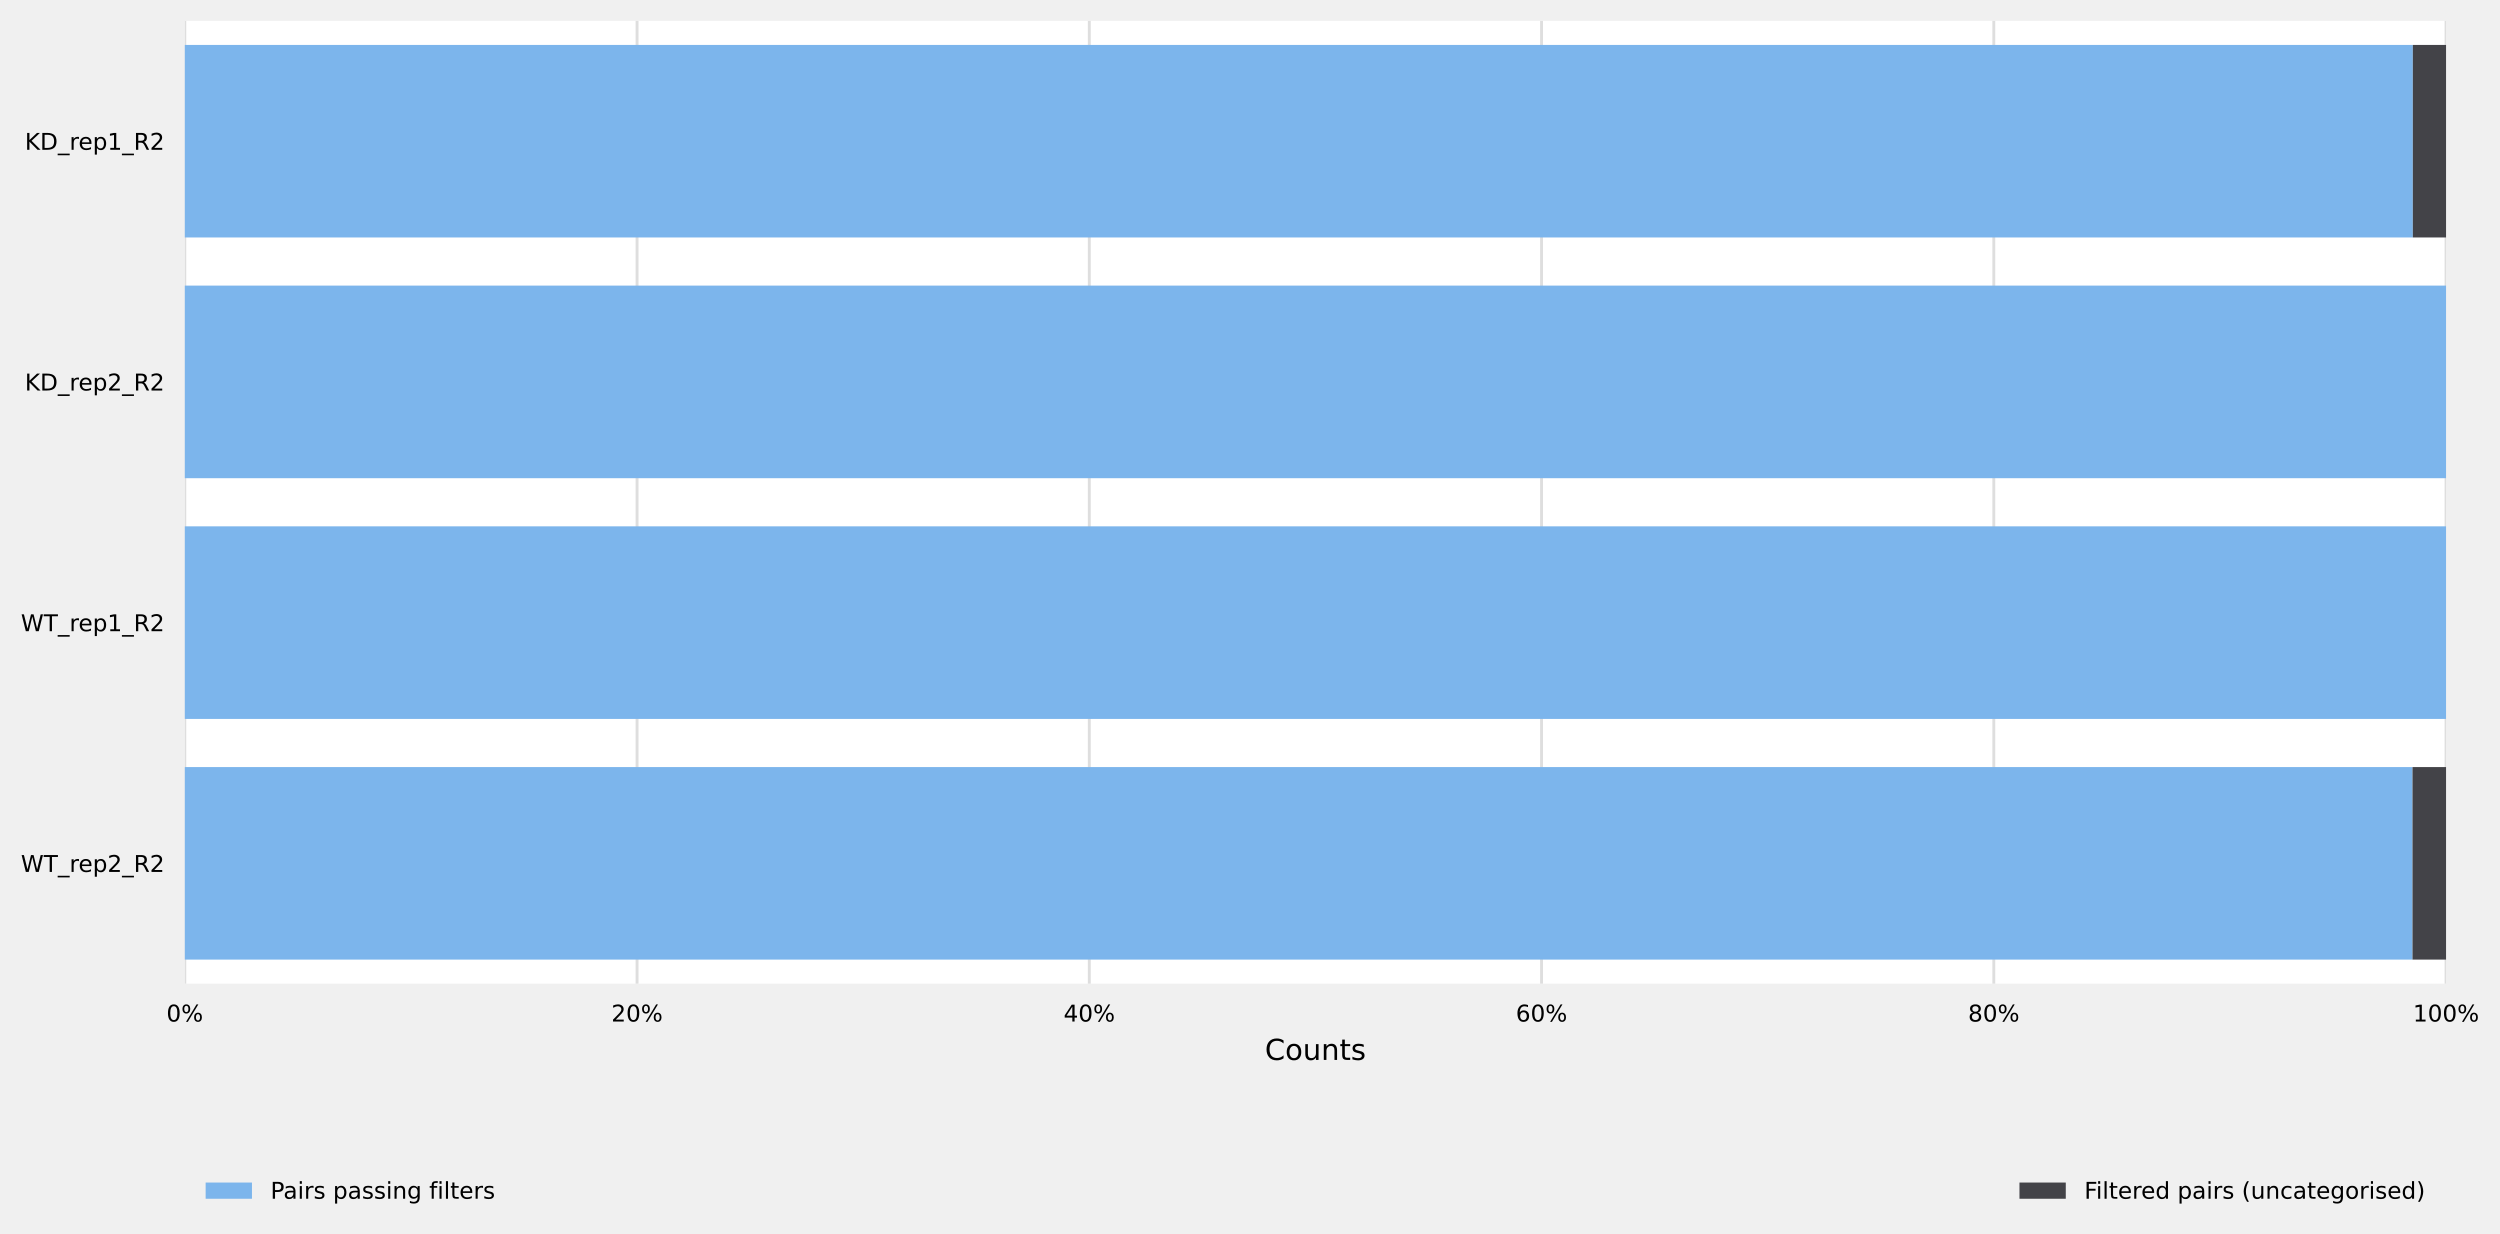
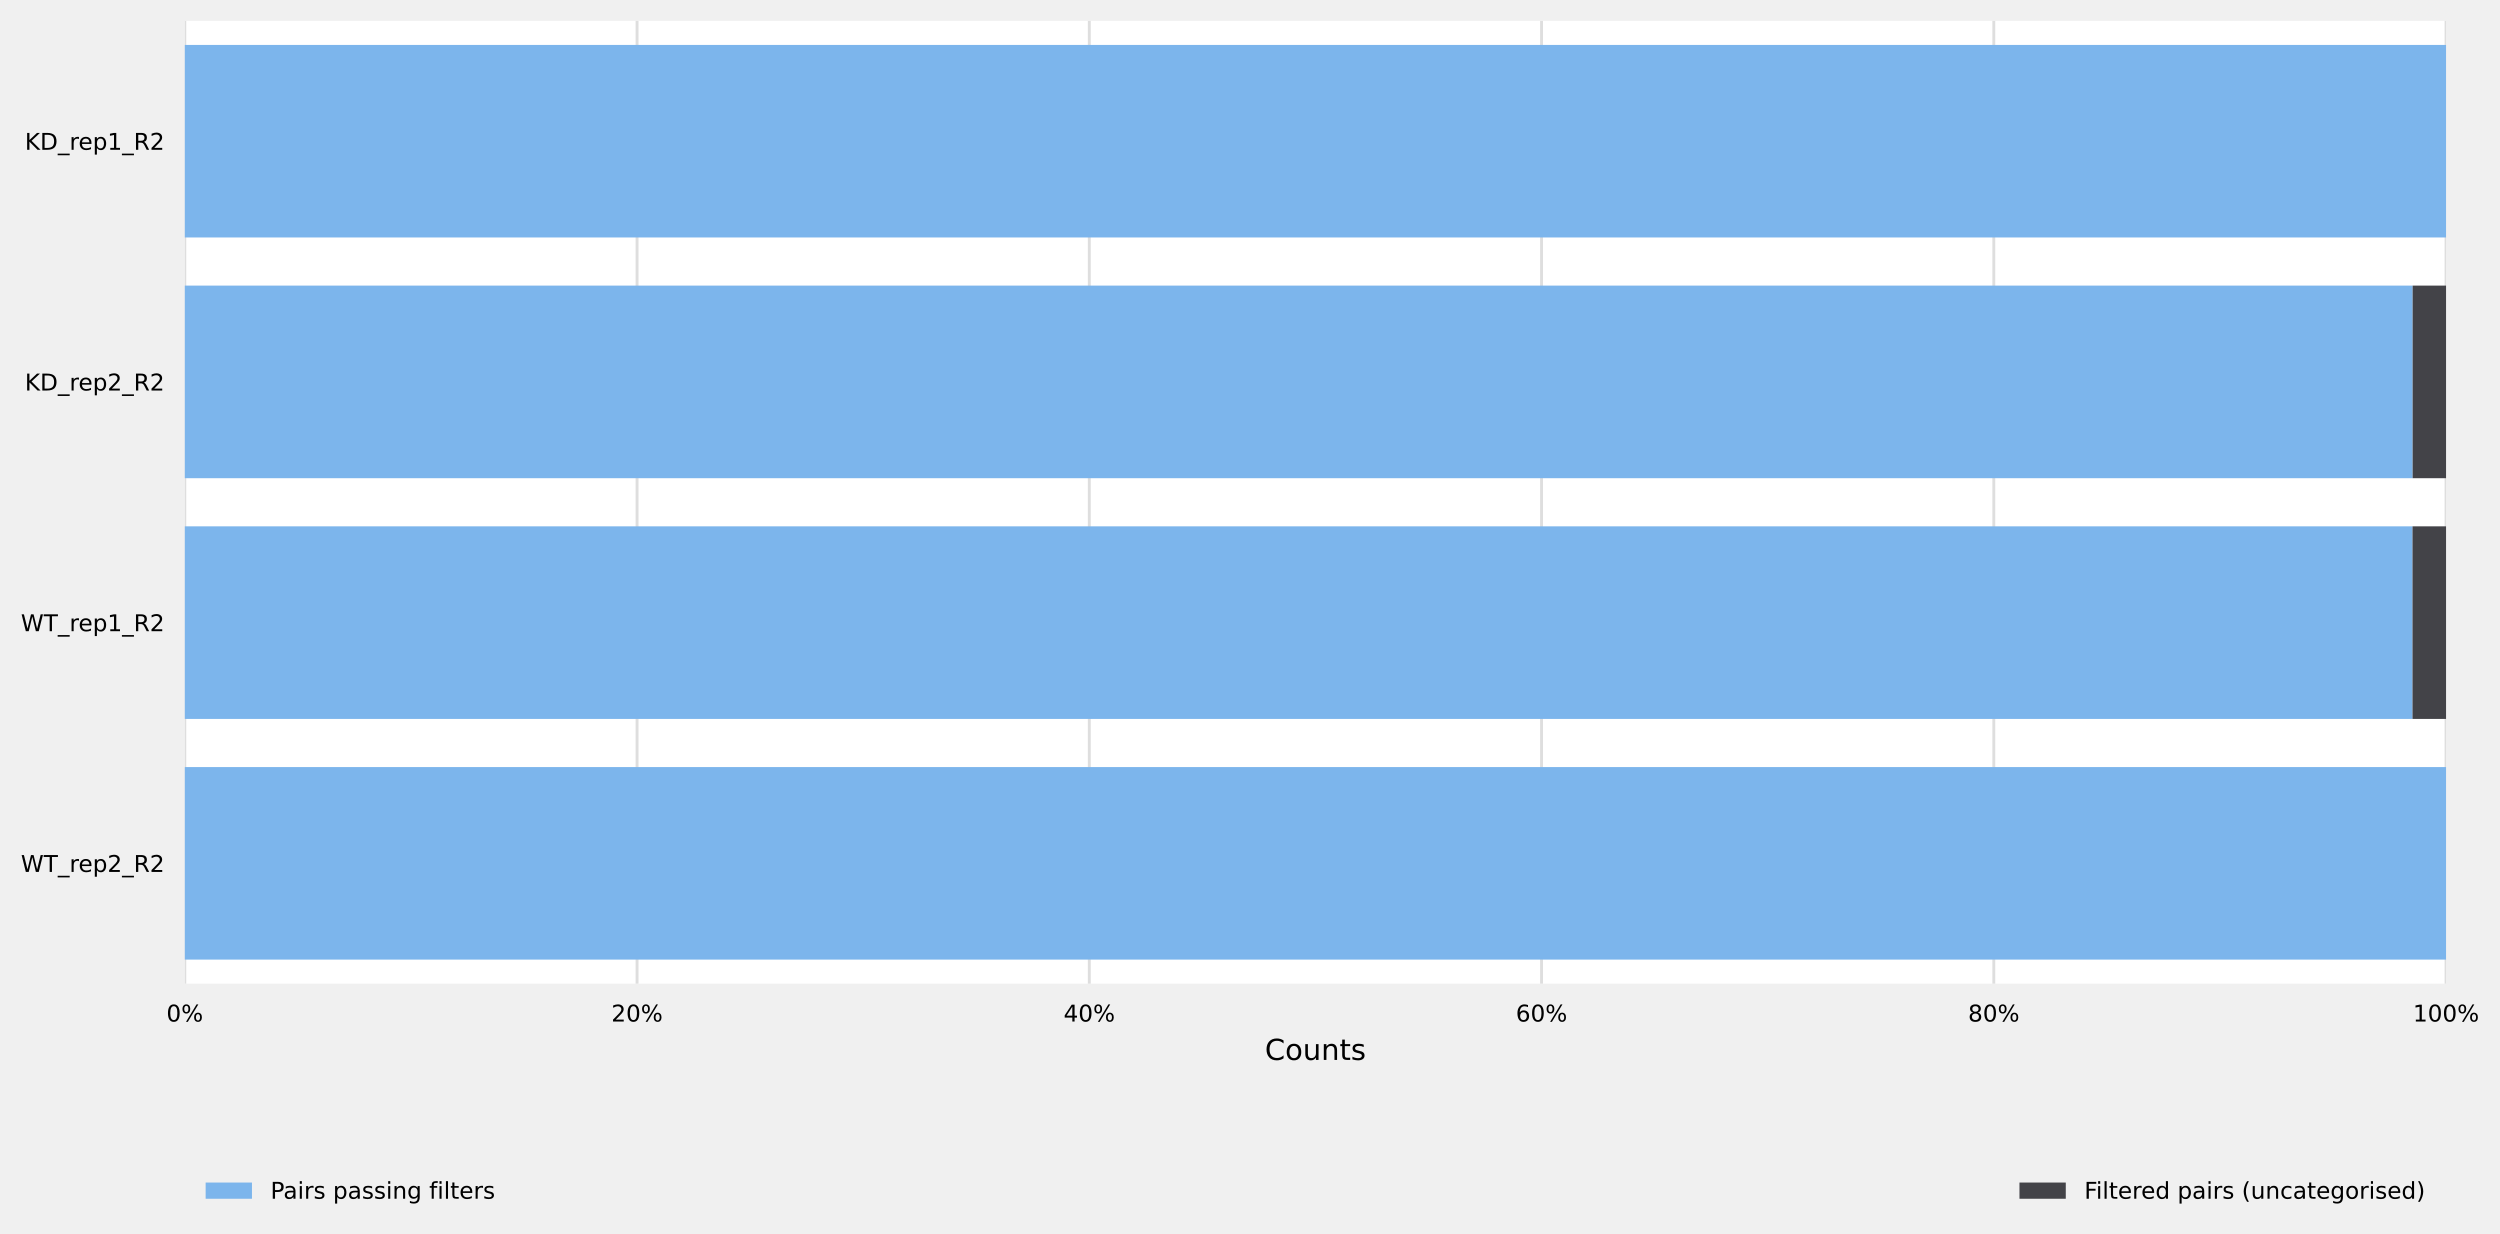
<svg xmlns="http://www.w3.org/2000/svg" xmlns:xlink="http://www.w3.org/1999/xlink" height="426.2pt" version="1.1" viewBox="0 0 863.681 426.2" width="863.681pt">
  <defs>
    <style type="text/css">*{stroke-linecap:butt;stroke-linejoin:round;}</style>
  </defs>
  <g id="figure_1">
    <g id="axes_1">
      <g id="patch_1">
        <path d="M 63.845 339.84  L 845.045 339.84  L 845.045 7.2  L 63.845 7.2  z " style="fill:#ffffff;" />
      </g>
      <g id="matplotlib.axis_1">
        <g id="xtick_1">
          <g id="line2d_1">
-             <path clip-path="url(#pc37eb571d5)" d="M 63.845 339.84  L 63.845 7.2  " style="fill:none;stroke:#dedede;stroke-linecap:square;" />
+             <path clip-path="url(#p8f4a2f96fb)" d="M 63.845 339.84  L 63.845 7.2  " style="fill:none;stroke:#dedede;stroke-linecap:square;" />
          </g>
          <g id="text_1">
            <g transform="translate(57.49938 352.9187)scale(0.08 -0.08)">
              <defs>
                <path d="M 2034 4250  Q 1547 4250 1301 3770  Q 1056 3291 1056 2328  Q 1056 1369 1301 889  Q 1547 409 2034 409  Q 2525 409 2770 889  Q 3016 1369 3016 2328  Q 3016 3291 2770 3770  Q 2525 4250 2034 4250  z M 2034 4750  Q 2819 4750 3233 4129  Q 3647 3509 3647 2328  Q 3647 1150 3233 529  Q 2819 -91 2034 -91  Q 1250 -91 836 529  Q 422 1150 422 2328  Q 422 3509 836 4129  Q 1250 4750 2034 4750  z " id="DejaVuSans-30" transform="scale(0.015625)" />
                <path d="M 4653 2053  Q 4381 2053 4226 1822  Q 4072 1591 4072 1178  Q 4072 772 4226 539  Q 4381 306 4653 306  Q 4919 306 5073 539  Q 5228 772 5228 1178  Q 5228 1588 5073 1820  Q 4919 2053 4653 2053  z M 4653 2450  Q 5147 2450 5437 2106  Q 5728 1763 5728 1178  Q 5728 594 5436 251  Q 5144 -91 4653 -91  Q 4153 -91 3862 251  Q 3572 594 3572 1178  Q 3572 1766 3864 2108  Q 4156 2450 4653 2450  z M 1428 4353  Q 1159 4353 1004 4120  Q 850 3888 850 3481  Q 850 3069 1003 2837  Q 1156 2606 1428 2606  Q 1700 2606 1854 2837  Q 2009 3069 2009 3481  Q 2009 3884 1853 4118  Q 1697 4353 1428 4353  z M 4250 4750  L 4750 4750  L 1831 -91  L 1331 -91  L 4250 4750  z M 1428 4750  Q 1922 4750 2215 4408  Q 2509 4066 2509 3481  Q 2509 2891 2217 2550  Q 1925 2209 1428 2209  Q 931 2209 642 2551  Q 353 2894 353 3481  Q 353 4063 643 4406  Q 934 4750 1428 4750  z " id="DejaVuSans-25" transform="scale(0.015625)" />
              </defs>
              <use xlink:href="#DejaVuSans-30" />
              <use x="63.623" xlink:href="#DejaVuSans-25" />
            </g>
          </g>
        </g>
        <g id="xtick_2">
          <g id="line2d_2">
-             <path clip-path="url(#pc37eb571d5)" d="M 220.085 339.84  L 220.085 7.2  " style="fill:none;stroke:#dedede;stroke-linecap:square;" />
+             <path clip-path="url(#p8f4a2f96fb)" d="M 220.085 339.84  L 220.085 7.2  " style="fill:none;stroke:#dedede;stroke-linecap:square;" />
          </g>
          <g id="text_2">
            <g transform="translate(211.1944 352.9187)scale(0.08 -0.08)">
              <defs>
                <path d="M 1228 531  L 3431 531  L 3431 0  L 469 0  L 469 531  Q 828 903 1448 1529  Q 2069 2156 2228 2338  Q 2531 2678 2651 2914  Q 2772 3150 2772 3378  Q 2772 3750 2511 3984  Q 2250 4219 1831 4219  Q 1534 4219 1204 4116  Q 875 4013 500 3803  L 500 4441  Q 881 4594 1212 4672  Q 1544 4750 1819 4750  Q 2544 4750 2975 4387  Q 3406 4025 3406 3419  Q 3406 3131 3298 2873  Q 3191 2616 2906 2266  Q 2828 2175 2409 1742  Q 1991 1309 1228 531  z " id="DejaVuSans-32" transform="scale(0.015625)" />
              </defs>
              <use xlink:href="#DejaVuSans-32" />
              <use x="63.623" xlink:href="#DejaVuSans-30" />
              <use x="127.246" xlink:href="#DejaVuSans-25" />
            </g>
          </g>
        </g>
        <g id="xtick_3">
          <g id="line2d_3">
-             <path clip-path="url(#pc37eb571d5)" d="M 376.325 339.84  L 376.325 7.2  " style="fill:none;stroke:#dedede;stroke-linecap:square;" />
+             <path clip-path="url(#p8f4a2f96fb)" d="M 376.325 339.84  L 376.325 7.2  " style="fill:none;stroke:#dedede;stroke-linecap:square;" />
          </g>
          <g id="text_3">
            <g transform="translate(367.4344 352.9187)scale(0.08 -0.08)">
              <defs>
                <path d="M 2419 4116  L 825 1625  L 2419 1625  L 2419 4116  z M 2253 4666  L 3047 4666  L 3047 1625  L 3713 1625  L 3713 1100  L 3047 1100  L 3047 0  L 2419 0  L 2419 1100  L 313 1100  L 313 1709  L 2253 4666  z " id="DejaVuSans-34" transform="scale(0.015625)" />
              </defs>
              <use xlink:href="#DejaVuSans-34" />
              <use x="63.623" xlink:href="#DejaVuSans-30" />
              <use x="127.246" xlink:href="#DejaVuSans-25" />
            </g>
          </g>
        </g>
        <g id="xtick_4">
          <g id="line2d_4">
-             <path clip-path="url(#pc37eb571d5)" d="M 532.565 339.84  L 532.565 7.2  " style="fill:none;stroke:#dedede;stroke-linecap:square;" />
+             <path clip-path="url(#p8f4a2f96fb)" d="M 532.565 339.84  L 532.565 7.2  " style="fill:none;stroke:#dedede;stroke-linecap:square;" />
          </g>
          <g id="text_4">
            <g transform="translate(523.6744 352.9187)scale(0.08 -0.08)">
              <defs>
                <path d="M 2113 2584  Q 1688 2584 1439 2293  Q 1191 2003 1191 1497  Q 1191 994 1439 701  Q 1688 409 2113 409  Q 2538 409 2786 701  Q 3034 994 3034 1497  Q 3034 2003 2786 2293  Q 2538 2584 2113 2584  z M 3366 4563  L 3366 3988  Q 3128 4100 2886 4159  Q 2644 4219 2406 4219  Q 1781 4219 1451 3797  Q 1122 3375 1075 2522  Q 1259 2794 1537 2939  Q 1816 3084 2150 3084  Q 2853 3084 3261 2657  Q 3669 2231 3669 1497  Q 3669 778 3244 343  Q 2819 -91 2113 -91  Q 1303 -91 875 529  Q 447 1150 447 2328  Q 447 3434 972 4092  Q 1497 4750 2381 4750  Q 2619 4750 2861 4703  Q 3103 4656 3366 4563  z " id="DejaVuSans-36" transform="scale(0.015625)" />
              </defs>
              <use xlink:href="#DejaVuSans-36" />
              <use x="63.623" xlink:href="#DejaVuSans-30" />
              <use x="127.246" xlink:href="#DejaVuSans-25" />
            </g>
          </g>
        </g>
        <g id="xtick_5">
          <g id="line2d_5">
-             <path clip-path="url(#pc37eb571d5)" d="M 688.805 339.84  L 688.805 7.2  " style="fill:none;stroke:#dedede;stroke-linecap:square;" />
+             <path clip-path="url(#p8f4a2f96fb)" d="M 688.805 339.84  L 688.805 7.2  " style="fill:none;stroke:#dedede;stroke-linecap:square;" />
          </g>
          <g id="text_5">
            <g transform="translate(679.9144 352.9187)scale(0.08 -0.08)">
              <defs>
                <path d="M 2034 2216  Q 1584 2216 1326 1975  Q 1069 1734 1069 1313  Q 1069 891 1326 650  Q 1584 409 2034 409  Q 2484 409 2743 651  Q 3003 894 3003 1313  Q 3003 1734 2745 1975  Q 2488 2216 2034 2216  z M 1403 2484  Q 997 2584 770 2862  Q 544 3141 544 3541  Q 544 4100 942 4425  Q 1341 4750 2034 4750  Q 2731 4750 3128 4425  Q 3525 4100 3525 3541  Q 3525 3141 3298 2862  Q 3072 2584 2669 2484  Q 3125 2378 3379 2068  Q 3634 1759 3634 1313  Q 3634 634 3220 271  Q 2806 -91 2034 -91  Q 1263 -91 848 271  Q 434 634 434 1313  Q 434 1759 690 2068  Q 947 2378 1403 2484  z M 1172 3481  Q 1172 3119 1398 2916  Q 1625 2713 2034 2713  Q 2441 2713 2670 2916  Q 2900 3119 2900 3481  Q 2900 3844 2670 4047  Q 2441 4250 2034 4250  Q 1625 4250 1398 4047  Q 1172 3844 1172 3481  z " id="DejaVuSans-38" transform="scale(0.015625)" />
              </defs>
              <use xlink:href="#DejaVuSans-38" />
              <use x="63.623" xlink:href="#DejaVuSans-30" />
              <use x="127.246" xlink:href="#DejaVuSans-25" />
            </g>
          </g>
        </g>
        <g id="xtick_6">
          <g id="line2d_6">
-             <path clip-path="url(#pc37eb571d5)" d="M 845.045 339.84  L 845.045 7.2  " style="fill:none;stroke:#dedede;stroke-linecap:square;" />
+             <path clip-path="url(#p8f4a2f96fb)" d="M 845.045 339.84  L 845.045 7.2  " style="fill:none;stroke:#dedede;stroke-linecap:square;" />
          </g>
          <g id="text_6">
            <g transform="translate(833.6094 352.9187)scale(0.08 -0.08)">
              <defs>
                <path d="M 794 531  L 1825 531  L 1825 4091  L 703 3866  L 703 4441  L 1819 4666  L 2450 4666  L 2450 531  L 3481 531  L 3481 0  L 794 0  L 794 531  z " id="DejaVuSans-31" transform="scale(0.015625)" />
              </defs>
              <use xlink:href="#DejaVuSans-31" />
              <use x="63.623" xlink:href="#DejaVuSans-30" />
              <use x="127.246" xlink:href="#DejaVuSans-30" />
              <use x="190.869" xlink:href="#DejaVuSans-25" />
            </g>
          </g>
        </g>
        <g id="text_7">
          <g transform="translate(436.9919 366.1809)scale(0.1 -0.1)">
            <defs>
              <path d="M 4122 4306  L 4122 3641  Q 3803 3938 3442 4084  Q 3081 4231 2675 4231  Q 1875 4231 1450 3742  Q 1025 3253 1025 2328  Q 1025 1406 1450 917  Q 1875 428 2675 428  Q 3081 428 3442 575  Q 3803 722 4122 1019  L 4122 359  Q 3791 134 3420 21  Q 3050 -91 2638 -91  Q 1578 -91 968 557  Q 359 1206 359 2328  Q 359 3453 968 4101  Q 1578 4750 2638 4750  Q 3056 4750 3426 4639  Q 3797 4528 4122 4306  z " id="DejaVuSans-43" transform="scale(0.015625)" />
              <path d="M 1959 3097  Q 1497 3097 1228 2736  Q 959 2375 959 1747  Q 959 1119 1226 758  Q 1494 397 1959 397  Q 2419 397 2687 759  Q 2956 1122 2956 1747  Q 2956 2369 2687 2733  Q 2419 3097 1959 3097  z M 1959 3584  Q 2709 3584 3137 3096  Q 3566 2609 3566 1747  Q 3566 888 3137 398  Q 2709 -91 1959 -91  Q 1206 -91 779 398  Q 353 888 353 1747  Q 353 2609 779 3096  Q 1206 3584 1959 3584  z " id="DejaVuSans-6f" transform="scale(0.015625)" />
              <path d="M 544 1381  L 544 3500  L 1119 3500  L 1119 1403  Q 1119 906 1312 657  Q 1506 409 1894 409  Q 2359 409 2629 706  Q 2900 1003 2900 1516  L 2900 3500  L 3475 3500  L 3475 0  L 2900 0  L 2900 538  Q 2691 219 2414 64  Q 2138 -91 1772 -91  Q 1169 -91 856 284  Q 544 659 544 1381  z M 1991 3584  L 1991 3584  z " id="DejaVuSans-75" transform="scale(0.015625)" />
              <path d="M 3513 2113  L 3513 0  L 2938 0  L 2938 2094  Q 2938 2591 2744 2837  Q 2550 3084 2163 3084  Q 1697 3084 1428 2787  Q 1159 2491 1159 1978  L 1159 0  L 581 0  L 581 3500  L 1159 3500  L 1159 2956  Q 1366 3272 1645 3428  Q 1925 3584 2291 3584  Q 2894 3584 3203 3211  Q 3513 2838 3513 2113  z " id="DejaVuSans-6e" transform="scale(0.015625)" />
              <path d="M 1172 4494  L 1172 3500  L 2356 3500  L 2356 3053  L 1172 3053  L 1172 1153  Q 1172 725 1289 603  Q 1406 481 1766 481  L 2356 481  L 2356 0  L 1766 0  Q 1100 0 847 248  Q 594 497 594 1153  L 594 3053  L 172 3053  L 172 3500  L 594 3500  L 594 4494  L 1172 4494  z " id="DejaVuSans-74" transform="scale(0.015625)" />
              <path d="M 2834 3397  L 2834 2853  Q 2591 2978 2328 3040  Q 2066 3103 1784 3103  Q 1356 3103 1142 2972  Q 928 2841 928 2578  Q 928 2378 1081 2264  Q 1234 2150 1697 2047  L 1894 2003  Q 2506 1872 2764 1633  Q 3022 1394 3022 966  Q 3022 478 2636 193  Q 2250 -91 1575 -91  Q 1294 -91 989 -36  Q 684 19 347 128  L 347 722  Q 666 556 975 473  Q 1284 391 1588 391  Q 1994 391 2212 530  Q 2431 669 2431 922  Q 2431 1156 2273 1281  Q 2116 1406 1581 1522  L 1381 1569  Q 847 1681 609 1914  Q 372 2147 372 2553  Q 372 3047 722 3315  Q 1072 3584 1716 3584  Q 2034 3584 2315 3537  Q 2597 3491 2834 3397  z " id="DejaVuSans-73" transform="scale(0.015625)" />
            </defs>
            <use xlink:href="#DejaVuSans-43" />
            <use x="69.824" xlink:href="#DejaVuSans-6f" />
            <use x="131.006" xlink:href="#DejaVuSans-75" />
            <use x="194.385" xlink:href="#DejaVuSans-6e" />
            <use x="257.764" xlink:href="#DejaVuSans-74" />
            <use x="296.973" xlink:href="#DejaVuSans-73" />
          </g>
        </g>
      </g>
      <g id="matplotlib.axis_2">
        <g id="ytick_1">
          <g id="text_8">
            <g transform="translate(8.59 51.74875)scale(0.08 -0.08)">
              <defs>
                <path d="M 628 4666  L 1259 4666  L 1259 2694  L 3353 4666  L 4166 4666  L 1850 2491  L 4331 0  L 3500 0  L 1259 2247  L 1259 0  L 628 0  L 628 4666  z " id="DejaVuSans-4b" transform="scale(0.015625)" />
                <path d="M 1259 4147  L 1259 519  L 2022 519  Q 2988 519 3436 956  Q 3884 1394 3884 2338  Q 3884 3275 3436 3711  Q 2988 4147 2022 4147  L 1259 4147  z M 628 4666  L 1925 4666  Q 3281 4666 3915 4102  Q 4550 3538 4550 2338  Q 4550 1131 3912 565  Q 3275 0 1925 0  L 628 0  L 628 4666  z " id="DejaVuSans-44" transform="scale(0.015625)" />
                <path d="M 3263 -1063  L 3263 -1509  L -63 -1509  L -63 -1063  L 3263 -1063  z " id="DejaVuSans-5f" transform="scale(0.015625)" />
                <path d="M 2631 2963  Q 2534 3019 2420 3045  Q 2306 3072 2169 3072  Q 1681 3072 1420 2755  Q 1159 2438 1159 1844  L 1159 0  L 581 0  L 581 3500  L 1159 3500  L 1159 2956  Q 1341 3275 1631 3429  Q 1922 3584 2338 3584  Q 2397 3584 2469 3576  Q 2541 3569 2628 3553  L 2631 2963  z " id="DejaVuSans-72" transform="scale(0.015625)" />
                <path d="M 3597 1894  L 3597 1613  L 953 1613  Q 991 1019 1311 708  Q 1631 397 2203 397  Q 2534 397 2845 478  Q 3156 559 3463 722  L 3463 178  Q 3153 47 2828 -22  Q 2503 -91 2169 -91  Q 1331 -91 842 396  Q 353 884 353 1716  Q 353 2575 817 3079  Q 1281 3584 2069 3584  Q 2775 3584 3186 3129  Q 3597 2675 3597 1894  z M 3022 2063  Q 3016 2534 2758 2815  Q 2500 3097 2075 3097  Q 1594 3097 1305 2825  Q 1016 2553 972 2059  L 3022 2063  z " id="DejaVuSans-65" transform="scale(0.015625)" />
                <path d="M 1159 525  L 1159 -1331  L 581 -1331  L 581 3500  L 1159 3500  L 1159 2969  Q 1341 3281 1617 3432  Q 1894 3584 2278 3584  Q 2916 3584 3314 3078  Q 3713 2572 3713 1747  Q 3713 922 3314 415  Q 2916 -91 2278 -91  Q 1894 -91 1617 61  Q 1341 213 1159 525  z M 3116 1747  Q 3116 2381 2855 2742  Q 2594 3103 2138 3103  Q 1681 3103 1420 2742  Q 1159 2381 1159 1747  Q 1159 1113 1420 752  Q 1681 391 2138 391  Q 2594 391 2855 752  Q 3116 1113 3116 1747  z " id="DejaVuSans-70" transform="scale(0.015625)" />
                <path d="M 2841 2188  Q 3044 2119 3236 1894  Q 3428 1669 3622 1275  L 4263 0  L 3584 0  L 2988 1197  Q 2756 1666 2539 1819  Q 2322 1972 1947 1972  L 1259 1972  L 1259 0  L 628 0  L 628 4666  L 2053 4666  Q 2853 4666 3247 4331  Q 3641 3997 3641 3322  Q 3641 2881 3436 2590  Q 3231 2300 2841 2188  z M 1259 4147  L 1259 2491  L 2053 2491  Q 2509 2491 2742 2702  Q 2975 2913 2975 3322  Q 2975 3731 2742 3939  Q 2509 4147 2053 4147  L 1259 4147  z " id="DejaVuSans-52" transform="scale(0.015625)" />
              </defs>
              <use xlink:href="#DejaVuSans-4b" />
              <use x="65.576" xlink:href="#DejaVuSans-44" />
              <use x="142.578" xlink:href="#DejaVuSans-5f" />
              <use x="192.578" xlink:href="#DejaVuSans-72" />
              <use x="231.441" xlink:href="#DejaVuSans-65" />
              <use x="292.965" xlink:href="#DejaVuSans-70" />
              <use x="356.441" xlink:href="#DejaVuSans-31" />
              <use x="420.064" xlink:href="#DejaVuSans-5f" />
              <use x="470.064" xlink:href="#DejaVuSans-52" />
              <use x="539.547" xlink:href="#DejaVuSans-32" />
            </g>
          </g>
        </g>
        <g id="ytick_2">
          <g id="text_9">
            <g transform="translate(8.59 134.9087)scale(0.08 -0.08)">
              <use xlink:href="#DejaVuSans-4b" />
              <use x="65.576" xlink:href="#DejaVuSans-44" />
              <use x="142.578" xlink:href="#DejaVuSans-5f" />
              <use x="192.578" xlink:href="#DejaVuSans-72" />
              <use x="231.441" xlink:href="#DejaVuSans-65" />
              <use x="292.965" xlink:href="#DejaVuSans-70" />
              <use x="356.441" xlink:href="#DejaVuSans-32" />
              <use x="420.064" xlink:href="#DejaVuSans-5f" />
              <use x="470.064" xlink:href="#DejaVuSans-52" />
              <use x="539.547" xlink:href="#DejaVuSans-32" />
            </g>
          </g>
        </g>
        <g id="ytick_3">
          <g id="text_10">
            <g transform="translate(7.2 218.0687)scale(0.08 -0.08)">
              <defs>
                <path d="M 213 4666  L 850 4666  L 1831 722  L 2809 4666  L 3519 4666  L 4500 722  L 5478 4666  L 6119 4666  L 4947 0  L 4153 0  L 3169 4050  L 2175 0  L 1381 0  L 213 4666  z " id="DejaVuSans-57" transform="scale(0.015625)" />
                <path d="M -19 4666  L 3928 4666  L 3928 4134  L 2272 4134  L 2272 0  L 1638 0  L 1638 4134  L -19 4134  L -19 4666  z " id="DejaVuSans-54" transform="scale(0.015625)" />
              </defs>
              <use xlink:href="#DejaVuSans-57" />
              <use x="98.877" xlink:href="#DejaVuSans-54" />
              <use x="159.961" xlink:href="#DejaVuSans-5f" />
              <use x="209.961" xlink:href="#DejaVuSans-72" />
              <use x="248.824" xlink:href="#DejaVuSans-65" />
              <use x="310.348" xlink:href="#DejaVuSans-70" />
              <use x="373.824" xlink:href="#DejaVuSans-31" />
              <use x="437.447" xlink:href="#DejaVuSans-5f" />
              <use x="487.447" xlink:href="#DejaVuSans-52" />
              <use x="556.93" xlink:href="#DejaVuSans-32" />
            </g>
          </g>
        </g>
        <g id="ytick_4">
          <g id="text_11">
            <g transform="translate(7.2 301.2287)scale(0.08 -0.08)">
              <use xlink:href="#DejaVuSans-57" />
              <use x="98.877" xlink:href="#DejaVuSans-54" />
              <use x="159.961" xlink:href="#DejaVuSans-5f" />
              <use x="209.961" xlink:href="#DejaVuSans-72" />
              <use x="248.824" xlink:href="#DejaVuSans-65" />
              <use x="310.348" xlink:href="#DejaVuSans-70" />
              <use x="373.824" xlink:href="#DejaVuSans-32" />
              <use x="437.447" xlink:href="#DejaVuSans-5f" />
              <use x="487.447" xlink:href="#DejaVuSans-52" />
              <use x="556.93" xlink:href="#DejaVuSans-32" />
            </g>
          </g>
        </g>
      </g>
      <g id="patch_2">
-         <path clip-path="url(#pc37eb571d5)" d="M 63.845 15.516  L 833.566 15.516  L 833.566 82.044  L 63.845 82.044  z " style="fill:#7cb5ec;" />
+         <path clip-path="url(#p8f4a2f96fb)" d="M 63.845 15.516  L 845.045 15.516  L 845.045 82.044  L 63.845 82.044  z " style="fill:#7cb5ec;" />
      </g>
      <g id="patch_3">
-         <path clip-path="url(#pc37eb571d5)" d="M 63.845 98.676  L 845.045 98.676  L 845.045 165.204  L 63.845 165.204  z " style="fill:#7cb5ec;" />
+         <path clip-path="url(#p8f4a2f96fb)" d="M 63.845 98.676  L 833.497 98.676  L 833.497 165.204  L 63.845 165.204  z " style="fill:#7cb5ec;" />
      </g>
      <g id="patch_4">
-         <path clip-path="url(#pc37eb571d5)" d="M 63.845 181.836  L 845.045 181.836  L 845.045 248.364  L 63.845 248.364  z " style="fill:#7cb5ec;" />
+         <path clip-path="url(#p8f4a2f96fb)" d="M 63.845 181.836  L 833.454 181.836  L 833.454 248.364  L 63.845 248.364  z " style="fill:#7cb5ec;" />
      </g>
      <g id="patch_5">
-         <path clip-path="url(#pc37eb571d5)" d="M 63.845 264.996  L 833.452 264.996  L 833.452 331.524  L 63.845 331.524  z " style="fill:#7cb5ec;" />
+         <path clip-path="url(#p8f4a2f96fb)" d="M 63.845 264.996  L 845.045 264.996  L 845.045 331.524  L 63.845 331.524  z " style="fill:#7cb5ec;" />
      </g>
      <g id="patch_6">
-         <path clip-path="url(#pc37eb571d5)" d="M 833.566 15.516  L 845.045 15.516  L 845.045 82.044  L 833.566 82.044  z " style="fill:#434348;" />
+         <path clip-path="url(#p8f4a2f96fb)" d="M 845.045 15.516  L 845.045 15.516  L 845.045 82.044  L 845.045 82.044  z " style="fill:#434348;" />
      </g>
      <g id="patch_7">
-         <path clip-path="url(#pc37eb571d5)" d="M 845.045 98.676  L 845.045 98.676  L 845.045 165.204  L 845.045 165.204  z " style="fill:#434348;" />
+         <path clip-path="url(#p8f4a2f96fb)" d="M 833.497 98.676  L 845.045 98.676  L 845.045 165.204  L 833.497 165.204  z " style="fill:#434348;" />
      </g>
      <g id="patch_8">
-         <path clip-path="url(#pc37eb571d5)" d="M 845.045 181.836  L 845.045 181.836  L 845.045 248.364  L 845.045 248.364  z " style="fill:#434348;" />
+         <path clip-path="url(#p8f4a2f96fb)" d="M 833.454 181.836  L 845.045 181.836  L 845.045 248.364  L 833.454 248.364  z " style="fill:#434348;" />
      </g>
      <g id="patch_9">
-         <path clip-path="url(#pc37eb571d5)" d="M 833.452 264.996  L 845.045 264.996  L 845.045 331.524  L 833.452 331.524  z " style="fill:#434348;" />
+         <path clip-path="url(#p8f4a2f96fb)" d="M 845.045 264.996  L 845.045 264.996  L 845.045 331.524  L 845.045 331.524  z " style="fill:#434348;" />
      </g>
      <g id="text_12">
        <g transform="translate(355.8687 -20.52)scale(0.16 -0.16)">
          <defs>
            <path d="M 2194 1759  Q 1497 1759 1228 1600  Q 959 1441 959 1056  Q 959 750 1161 570  Q 1363 391 1709 391  Q 2188 391 2477 730  Q 2766 1069 2766 1631  L 2766 1759  L 2194 1759  z M 3341 1997  L 3341 0  L 2766 0  L 2766 531  Q 2569 213 2275 61  Q 1981 -91 1556 -91  Q 1019 -91 701 211  Q 384 513 384 1019  Q 384 1609 779 1909  Q 1175 2209 1959 2209  L 2766 2209  L 2766 2266  Q 2766 2663 2505 2880  Q 2244 3097 1772 3097  Q 1472 3097 1187 3025  Q 903 2953 641 2809  L 641 3341  Q 956 3463 1253 3523  Q 1550 3584 1831 3584  Q 2591 3584 2966 3190  Q 3341 2797 3341 1997  z " id="DejaVuSans-61" transform="scale(0.015625)" />
            <path d="M 2906 2969  L 2906 4863  L 3481 4863  L 3481 0  L 2906 0  L 2906 525  Q 2725 213 2448 61  Q 2172 -91 1784 -91  Q 1150 -91 751 415  Q 353 922 353 1747  Q 353 2572 751 3078  Q 1150 3584 1784 3584  Q 2172 3584 2448 3432  Q 2725 3281 2906 2969  z M 947 1747  Q 947 1113 1208 752  Q 1469 391 1925 391  Q 2381 391 2643 752  Q 2906 1113 2906 1747  Q 2906 2381 2643 2742  Q 2381 3103 1925 3103  Q 1469 3103 1208 2742  Q 947 2381 947 1747  z " id="DejaVuSans-64" transform="scale(0.015625)" />
            <path d="M 750 794  L 1409 794  L 1409 0  L 750 0  L 750 794  z M 750 3309  L 1409 3309  L 1409 2516  L 750 2516  L 750 3309  z " id="DejaVuSans-3a" transform="scale(0.015625)" />
            <path id="DejaVuSans-20" transform="scale(0.015625)" />
            <path d="M 628 4666  L 3309 4666  L 3309 4134  L 1259 4134  L 1259 2759  L 3109 2759  L 3109 2228  L 1259 2228  L 1259 0  L 628 0  L 628 4666  z " id="DejaVuSans-46" transform="scale(0.015625)" />
            <path d="M 603 3500  L 1178 3500  L 1178 0  L 603 0  L 603 3500  z M 603 4863  L 1178 4863  L 1178 4134  L 603 4134  L 603 4863  z " id="DejaVuSans-69" transform="scale(0.015625)" />
            <path d="M 603 4863  L 1178 4863  L 1178 0  L 603 0  L 603 4863  z " id="DejaVuSans-6c" transform="scale(0.015625)" />
          </defs>
          <use xlink:href="#DejaVuSans-43" />
          <use x="69.824" xlink:href="#DejaVuSans-75" />
          <use x="133.203" xlink:href="#DejaVuSans-74" />
          <use x="172.412" xlink:href="#DejaVuSans-61" />
          <use x="233.691" xlink:href="#DejaVuSans-64" />
          <use x="297.168" xlink:href="#DejaVuSans-61" />
          <use x="358.447" xlink:href="#DejaVuSans-70" />
          <use x="421.924" xlink:href="#DejaVuSans-74" />
          <use x="461.133" xlink:href="#DejaVuSans-3a" />
          <use x="494.824" xlink:href="#DejaVuSans-20" />
          <use x="526.611" xlink:href="#DejaVuSans-46" />
          <use x="576.881" xlink:href="#DejaVuSans-69" />
          <use x="604.664" xlink:href="#DejaVuSans-6c" />
          <use x="632.447" xlink:href="#DejaVuSans-74" />
          <use x="671.656" xlink:href="#DejaVuSans-65" />
          <use x="733.18" xlink:href="#DejaVuSans-72" />
          <use x="772.043" xlink:href="#DejaVuSans-65" />
          <use x="833.566" xlink:href="#DejaVuSans-64" />
          <use x="897.043" xlink:href="#DejaVuSans-20" />
          <use x="928.83" xlink:href="#DejaVuSans-52" />
          <use x="993.812" xlink:href="#DejaVuSans-65" />
          <use x="1055.336" xlink:href="#DejaVuSans-61" />
          <use x="1116.615" xlink:href="#DejaVuSans-64" />
          <use x="1180.092" xlink:href="#DejaVuSans-73" />
        </g>
      </g>
      <g id="legend_1">
        <g id="patch_10">
          <path d="M 71.045 414.136  L 87.045 414.136  L 87.045 408.536  L 71.045 408.536  z " style="fill:#7cb5ec;" />
        </g>
        <g id="text_13">
          <g transform="translate(93.445 414.1363)scale(0.08 -0.08)">
            <defs>
              <path d="M 1259 4147  L 1259 2394  L 2053 2394  Q 2494 2394 2734 2622  Q 2975 2850 2975 3272  Q 2975 3691 2734 3919  Q 2494 4147 2053 4147  L 1259 4147  z M 628 4666  L 2053 4666  Q 2838 4666 3239 4311  Q 3641 3956 3641 3272  Q 3641 2581 3239 2228  Q 2838 1875 2053 1875  L 1259 1875  L 1259 0  L 628 0  L 628 4666  z " id="DejaVuSans-50" transform="scale(0.015625)" />
              <path d="M 2906 1791  Q 2906 2416 2648 2759  Q 2391 3103 1925 3103  Q 1463 3103 1205 2759  Q 947 2416 947 1791  Q 947 1169 1205 825  Q 1463 481 1925 481  Q 2391 481 2648 825  Q 2906 1169 2906 1791  z M 3481 434  Q 3481 -459 3084 -895  Q 2688 -1331 1869 -1331  Q 1566 -1331 1297 -1286  Q 1028 -1241 775 -1147  L 775 -588  Q 1028 -725 1275 -790  Q 1522 -856 1778 -856  Q 2344 -856 2625 -561  Q 2906 -266 2906 331  L 2906 616  Q 2728 306 2450 153  Q 2172 0 1784 0  Q 1141 0 747 490  Q 353 981 353 1791  Q 353 2603 747 3093  Q 1141 3584 1784 3584  Q 2172 3584 2450 3431  Q 2728 3278 2906 2969  L 2906 3500  L 3481 3500  L 3481 434  z " id="DejaVuSans-67" transform="scale(0.015625)" />
              <path d="M 2375 4863  L 2375 4384  L 1825 4384  Q 1516 4384 1395 4259  Q 1275 4134 1275 3809  L 1275 3500  L 2222 3500  L 2222 3053  L 1275 3053  L 1275 0  L 697 0  L 697 3053  L 147 3053  L 147 3500  L 697 3500  L 697 3744  Q 697 4328 969 4595  Q 1241 4863 1831 4863  L 2375 4863  z " id="DejaVuSans-66" transform="scale(0.015625)" />
            </defs>
            <use xlink:href="#DejaVuSans-50" />
            <use x="55.803" xlink:href="#DejaVuSans-61" />
            <use x="117.082" xlink:href="#DejaVuSans-69" />
            <use x="144.865" xlink:href="#DejaVuSans-72" />
            <use x="185.979" xlink:href="#DejaVuSans-73" />
            <use x="238.078" xlink:href="#DejaVuSans-20" />
            <use x="269.865" xlink:href="#DejaVuSans-70" />
            <use x="333.342" xlink:href="#DejaVuSans-61" />
            <use x="394.621" xlink:href="#DejaVuSans-73" />
            <use x="446.721" xlink:href="#DejaVuSans-73" />
            <use x="498.82" xlink:href="#DejaVuSans-69" />
            <use x="526.604" xlink:href="#DejaVuSans-6e" />
            <use x="589.982" xlink:href="#DejaVuSans-67" />
            <use x="653.459" xlink:href="#DejaVuSans-20" />
            <use x="685.246" xlink:href="#DejaVuSans-66" />
            <use x="720.451" xlink:href="#DejaVuSans-69" />
            <use x="748.234" xlink:href="#DejaVuSans-6c" />
            <use x="776.018" xlink:href="#DejaVuSans-74" />
            <use x="815.227" xlink:href="#DejaVuSans-65" />
            <use x="876.75" xlink:href="#DejaVuSans-72" />
            <use x="917.863" xlink:href="#DejaVuSans-73" />
          </g>
        </g>
        <g id="patch_11">
          <path d="M 697.669 414.136  L 713.669 414.136  L 713.669 408.536  L 697.669 408.536  z " style="fill:#434348;" />
        </g>
        <g id="text_14">
          <g transform="translate(720.0688 414.1363)scale(0.08 -0.08)">
            <defs>
              <path d="M 1984 4856  Q 1566 4138 1362 3434  Q 1159 2731 1159 2009  Q 1159 1288 1364 580  Q 1569 -128 1984 -844  L 1484 -844  Q 1016 -109 783 600  Q 550 1309 550 2009  Q 550 2706 781 3412  Q 1013 4119 1484 4856  L 1984 4856  z " id="DejaVuSans-28" transform="scale(0.015625)" />
              <path d="M 3122 3366  L 3122 2828  Q 2878 2963 2633 3030  Q 2388 3097 2138 3097  Q 1578 3097 1268 2742  Q 959 2388 959 1747  Q 959 1106 1268 751  Q 1578 397 2138 397  Q 2388 397 2633 464  Q 2878 531 3122 666  L 3122 134  Q 2881 22 2623 -34  Q 2366 -91 2075 -91  Q 1284 -91 818 406  Q 353 903 353 1747  Q 353 2603 823 3093  Q 1294 3584 2113 3584  Q 2378 3584 2631 3529  Q 2884 3475 3122 3366  z " id="DejaVuSans-63" transform="scale(0.015625)" />
              <path d="M 513 4856  L 1013 4856  Q 1481 4119 1714 3412  Q 1947 2706 1947 2009  Q 1947 1309 1714 600  Q 1481 -109 1013 -844  L 513 -844  Q 928 -128 1133 580  Q 1338 1288 1338 2009  Q 1338 2731 1133 3434  Q 928 4138 513 4856  z " id="DejaVuSans-29" transform="scale(0.015625)" />
            </defs>
            <use xlink:href="#DejaVuSans-46" />
            <use x="50.27" xlink:href="#DejaVuSans-69" />
            <use x="78.053" xlink:href="#DejaVuSans-6c" />
            <use x="105.836" xlink:href="#DejaVuSans-74" />
            <use x="145.045" xlink:href="#DejaVuSans-65" />
            <use x="206.568" xlink:href="#DejaVuSans-72" />
            <use x="245.432" xlink:href="#DejaVuSans-65" />
            <use x="306.955" xlink:href="#DejaVuSans-64" />
            <use x="370.432" xlink:href="#DejaVuSans-20" />
            <use x="402.219" xlink:href="#DejaVuSans-70" />
            <use x="465.695" xlink:href="#DejaVuSans-61" />
            <use x="526.975" xlink:href="#DejaVuSans-69" />
            <use x="554.758" xlink:href="#DejaVuSans-72" />
            <use x="595.871" xlink:href="#DejaVuSans-73" />
            <use x="647.971" xlink:href="#DejaVuSans-20" />
            <use x="679.758" xlink:href="#DejaVuSans-28" />
            <use x="718.771" xlink:href="#DejaVuSans-75" />
            <use x="782.15" xlink:href="#DejaVuSans-6e" />
            <use x="845.529" xlink:href="#DejaVuSans-63" />
            <use x="900.51" xlink:href="#DejaVuSans-61" />
            <use x="961.789" xlink:href="#DejaVuSans-74" />
            <use x="1000.998" xlink:href="#DejaVuSans-65" />
            <use x="1062.521" xlink:href="#DejaVuSans-67" />
            <use x="1125.998" xlink:href="#DejaVuSans-6f" />
            <use x="1187.18" xlink:href="#DejaVuSans-72" />
            <use x="1228.293" xlink:href="#DejaVuSans-69" />
            <use x="1256.076" xlink:href="#DejaVuSans-73" />
            <use x="1308.176" xlink:href="#DejaVuSans-65" />
            <use x="1369.699" xlink:href="#DejaVuSans-64" />
            <use x="1433.176" xlink:href="#DejaVuSans-29" />
          </g>
        </g>
      </g>
    </g>
  </g>
  <defs>
-     <clipPath id="pc37eb571d5">
+     <clipPath id="p8f4a2f96fb">
      <rect height="332.64" width="781.2" x="63.845" y="7.2" />
    </clipPath>
  </defs>
</svg>
